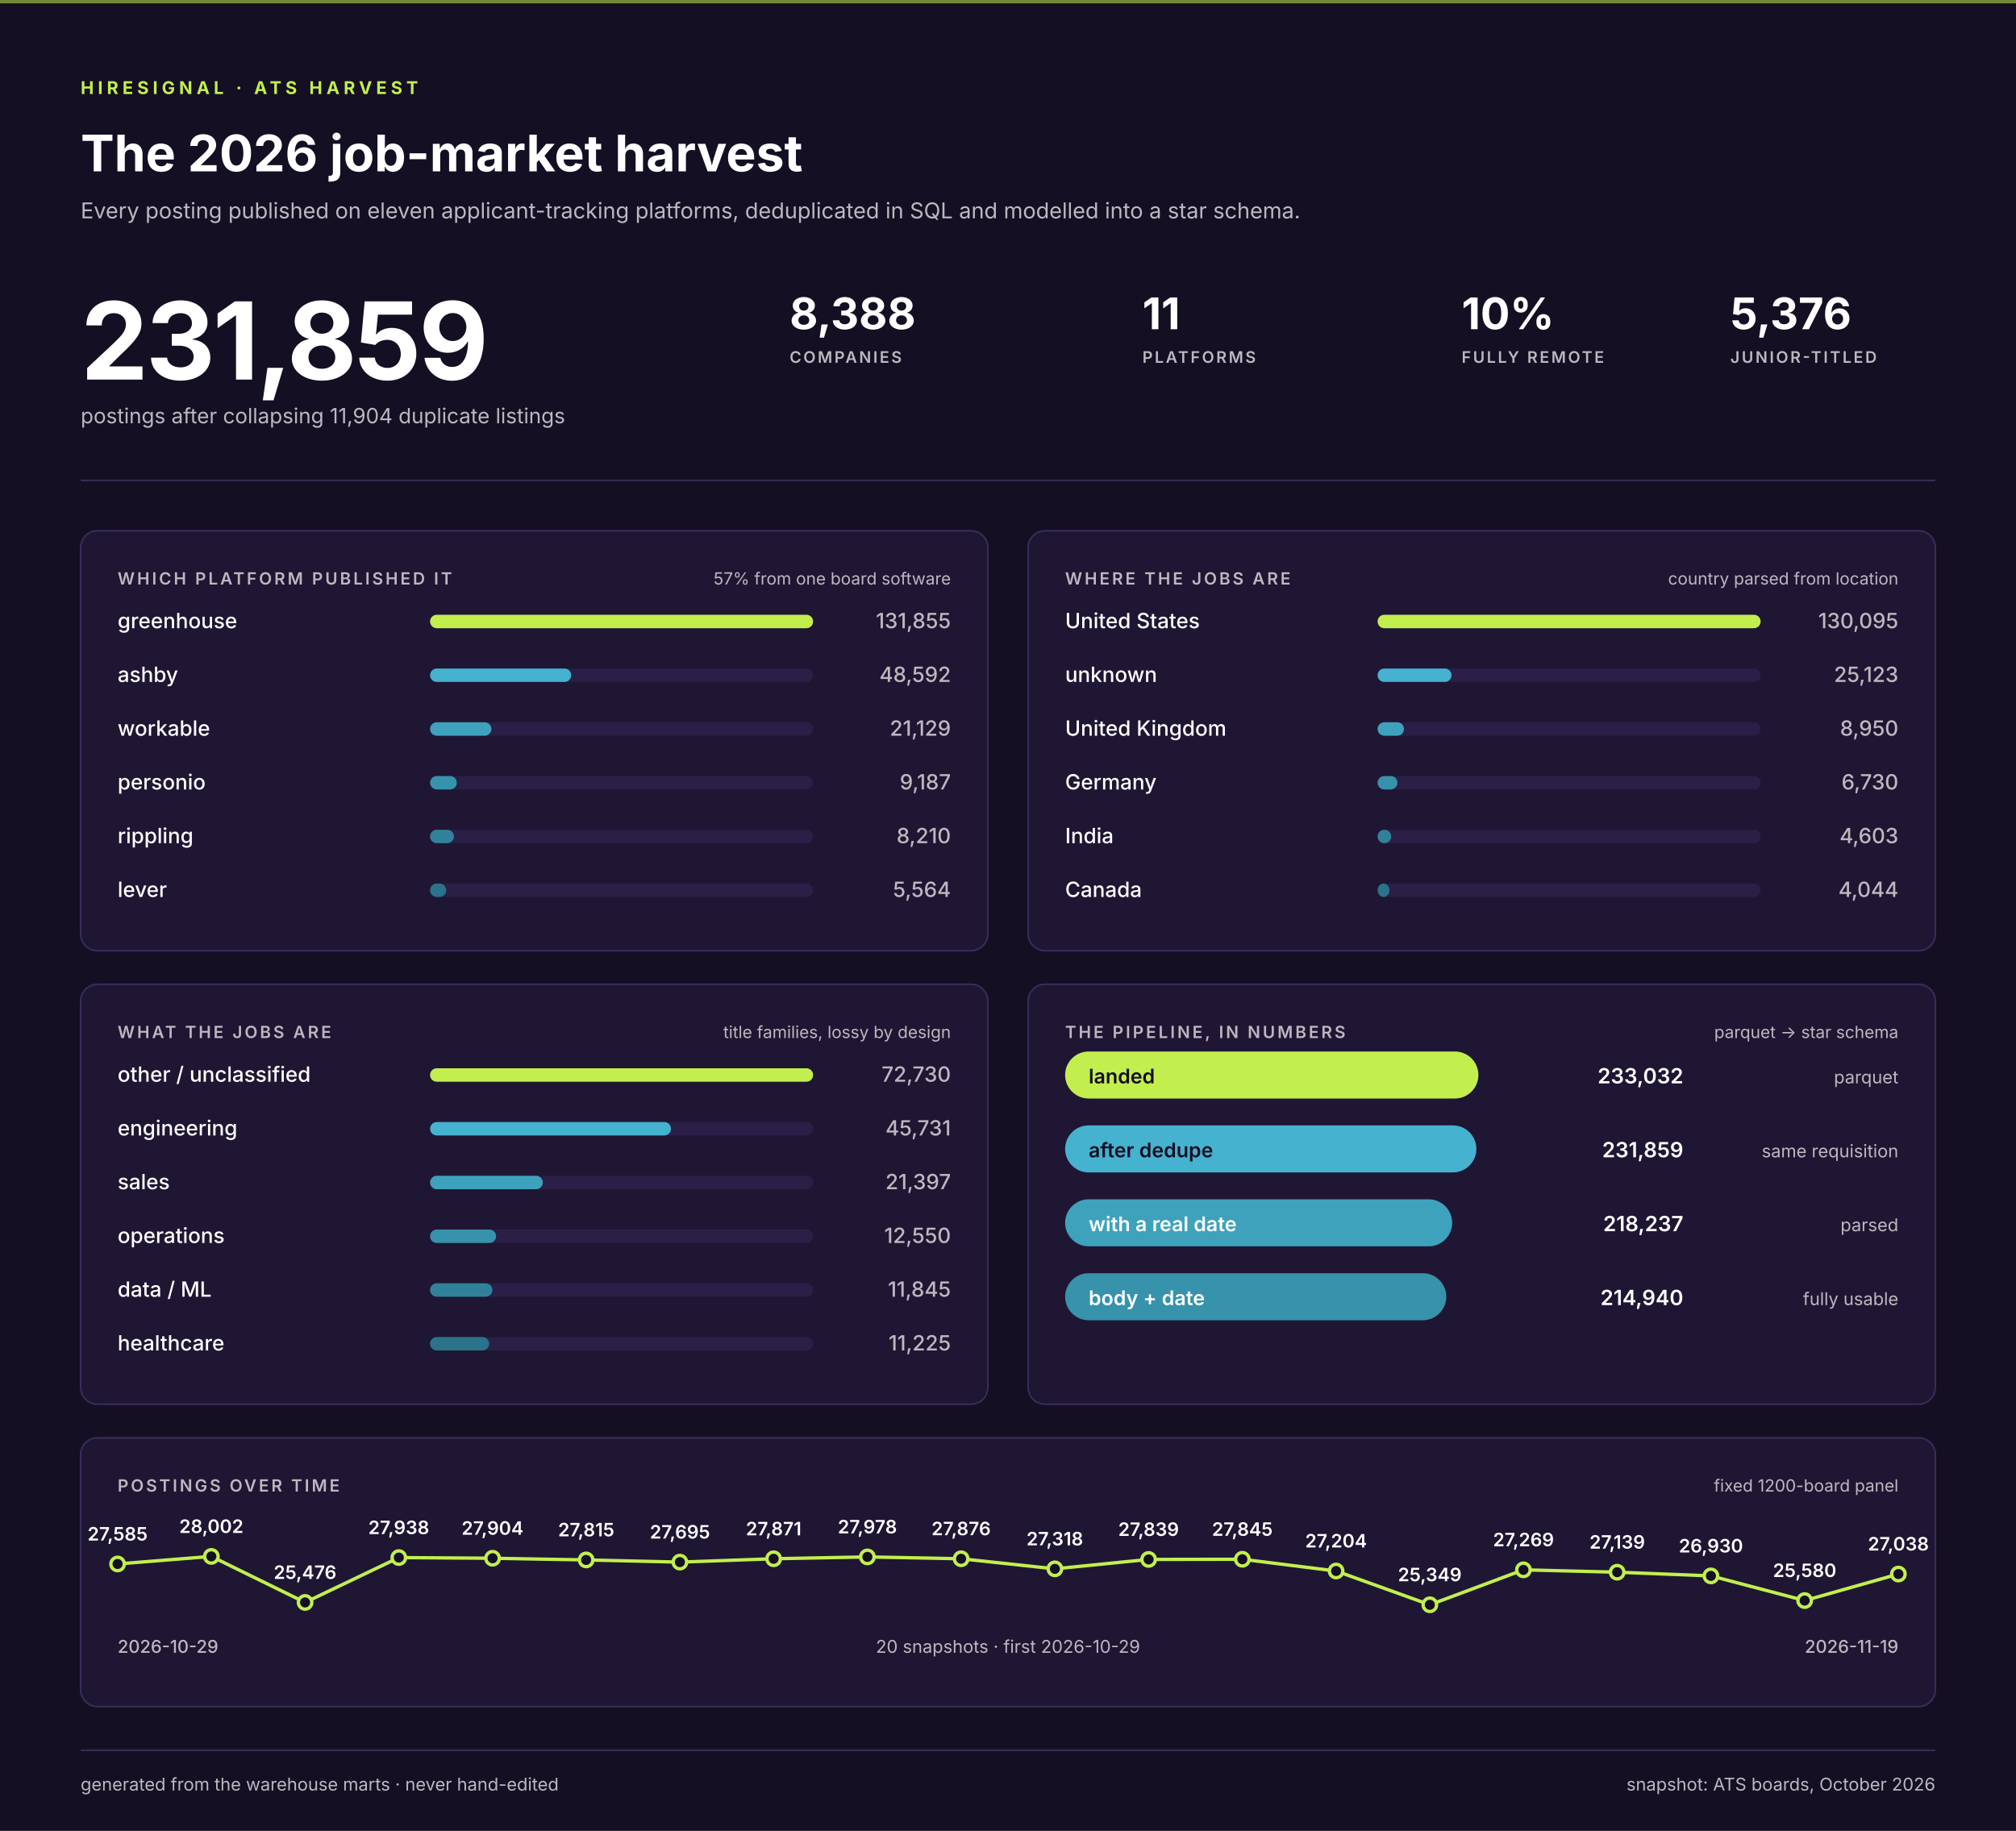
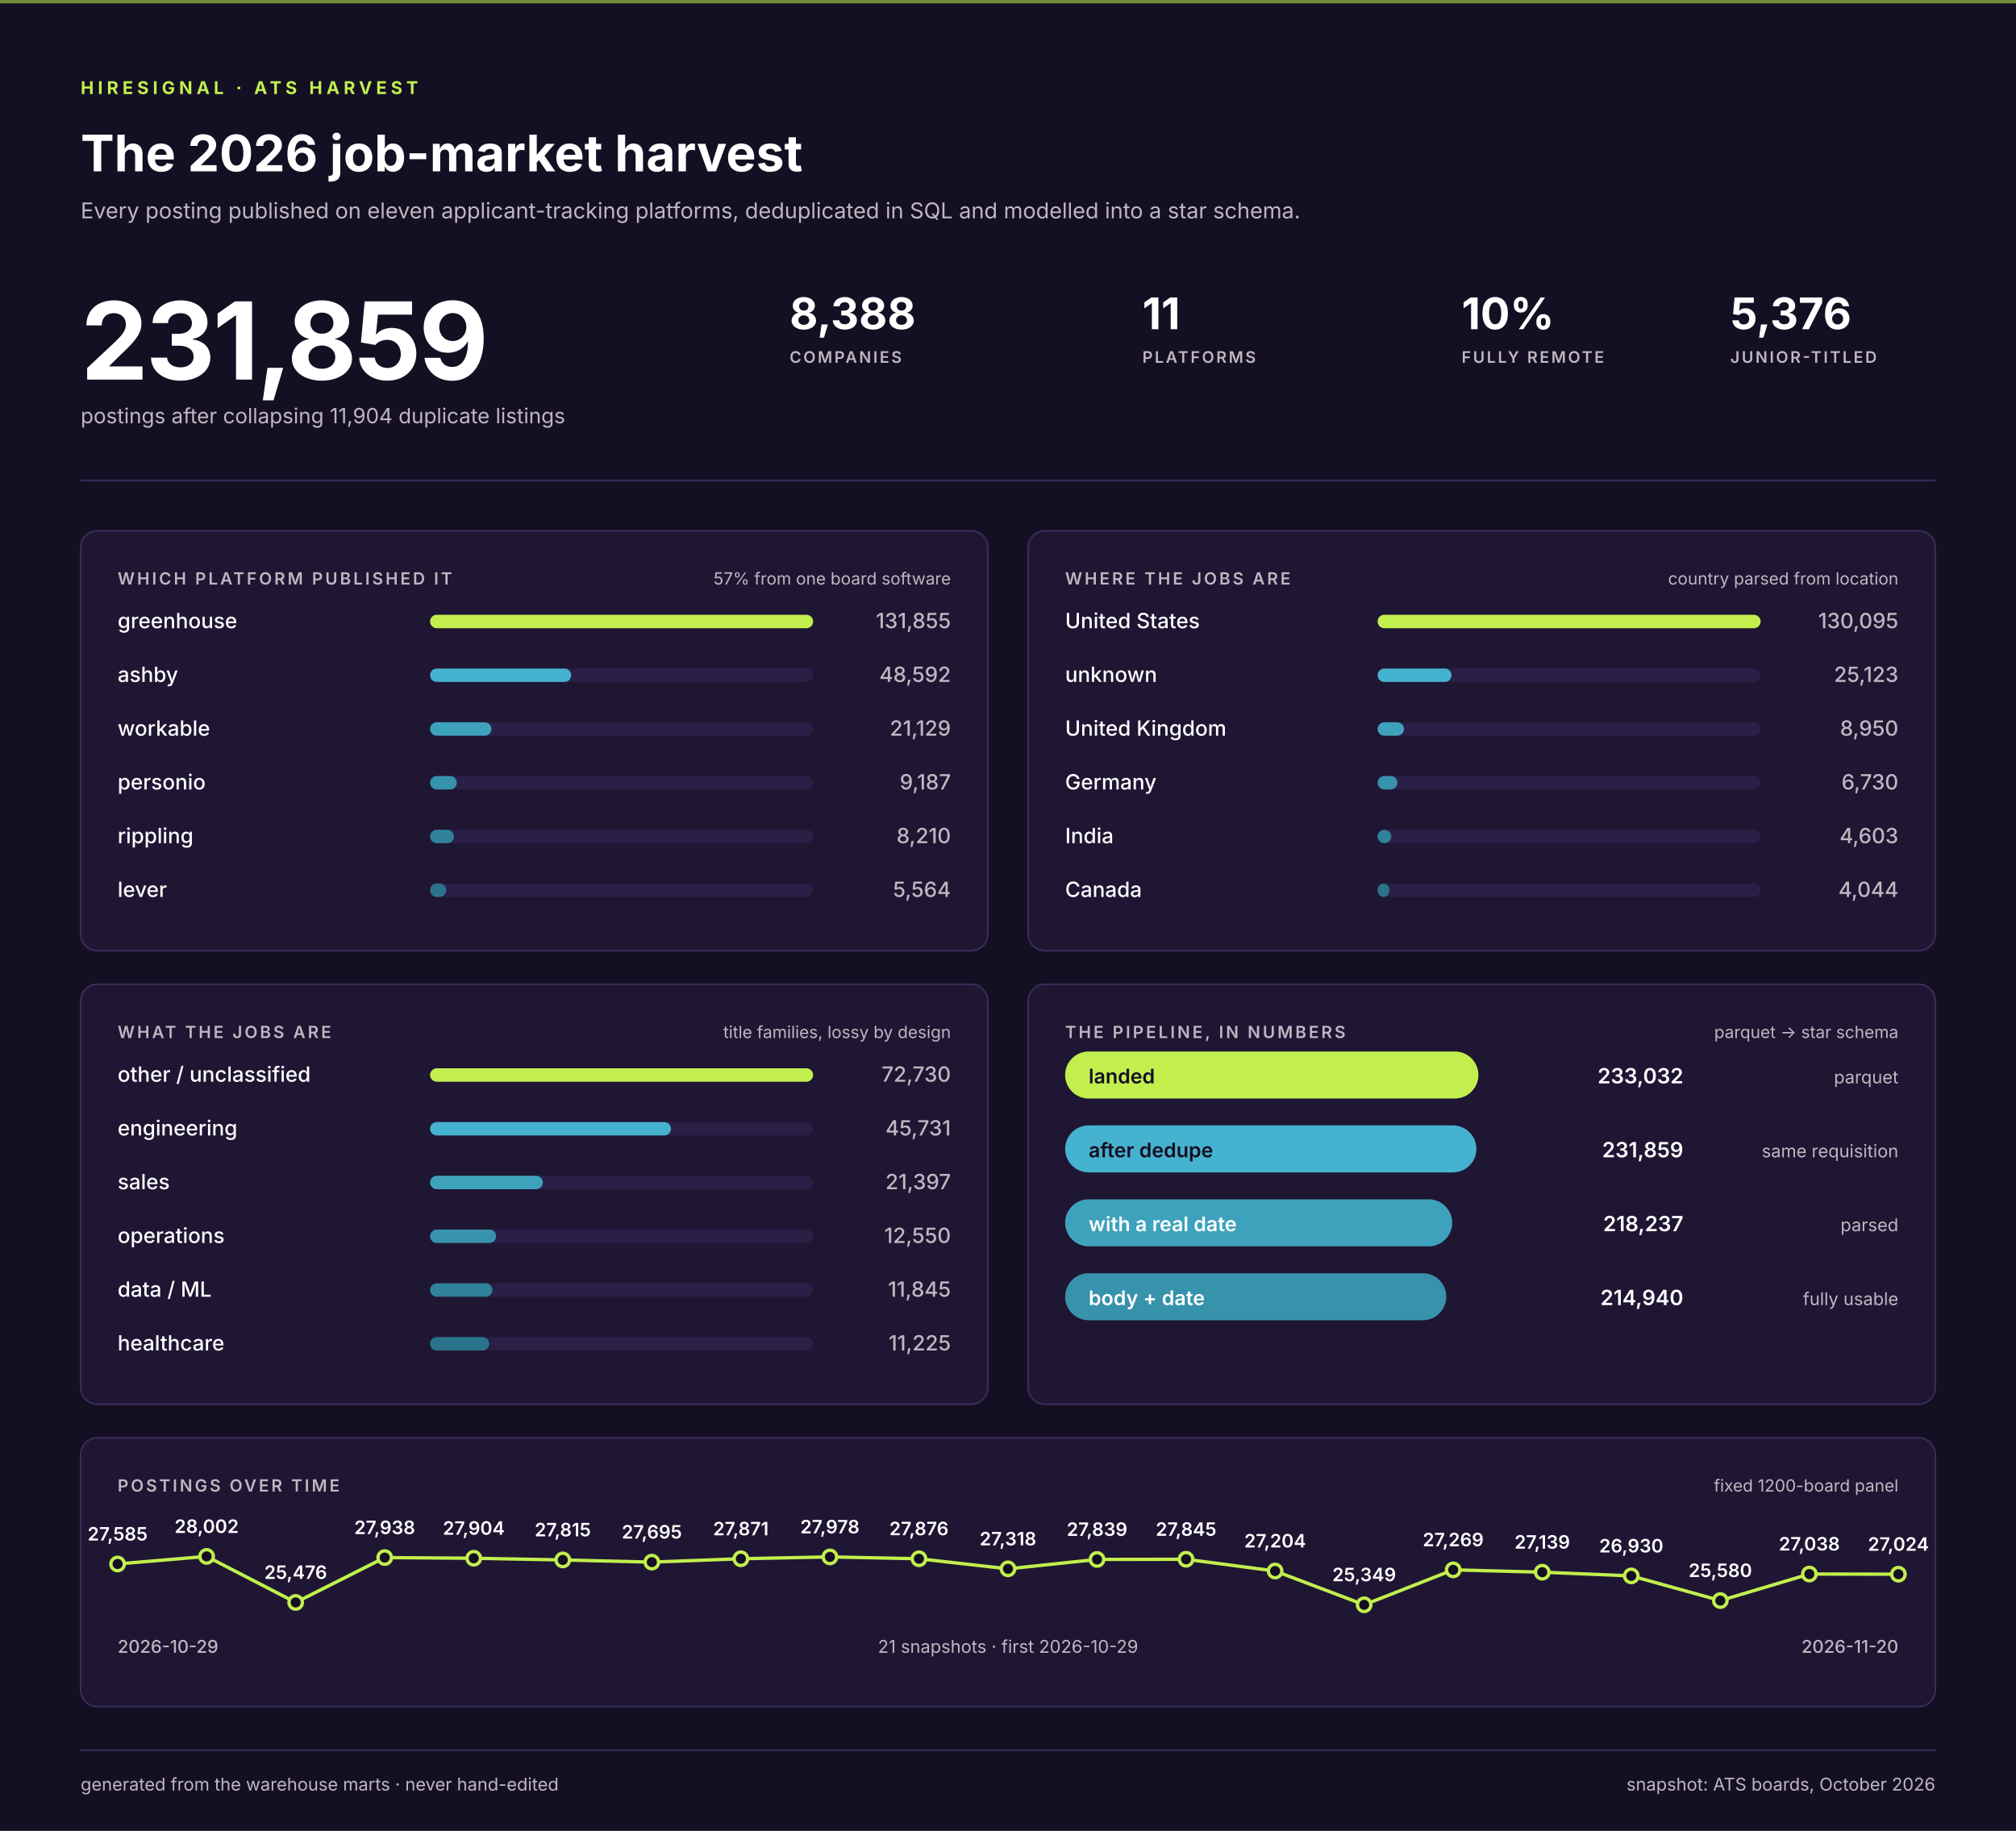
<svg xmlns="http://www.w3.org/2000/svg" width="1200" height="1090" viewBox="0 0 1200 1090" role="img" aria-label="Job-market harvest dashboard">
  <rect x="0.0" y="0.0" width="1200.0" height="1090.0" rx="0" fill="#150f23" />
  <rect x="0" y="0" width="1200" height="2" fill="#c2ef4e" opacity="0.55" />
  <text x="48" y="56" font-family="Inter, -apple-system, Segoe UI, Helvetica, Arial, sans-serif" font-size="10.5" fill="#c2ef4e" font-weight="700" text-anchor="start" letter-spacing="2.4">HIRESIGNAL  ·  ATS HARVEST</text>
  <text x="48" y="102" font-family="Inter, -apple-system, Segoe UI, Helvetica, Arial, sans-serif" font-size="30" fill="#ffffff" font-weight="650" text-anchor="start">The 2026 job-market harvest</text>
  <text x="48" y="130" font-family="Inter, -apple-system, Segoe UI, Helvetica, Arial, sans-serif" font-size="13" fill="#bdb8c0" font-weight="400" text-anchor="start">Every posting published on eleven applicant-tracking platforms, deduplicated in SQL and modelled into a star schema.</text>
  <text x="48" y="226" font-family="Inter, -apple-system, Segoe UI, Helvetica, Arial, sans-serif" font-size="64" fill="#ffffff" font-weight="700" text-anchor="start" letter-spacing="-1.5">231,859</text>
  <text x="48" y="252" font-family="Inter, -apple-system, Segoe UI, Helvetica, Arial, sans-serif" font-size="12.5" fill="#bdb8c0" font-weight="400" text-anchor="start">postings after collapsing 11,904 duplicate listings</text>
  <text x="470" y="196" font-family="Inter, -apple-system, Segoe UI, Helvetica, Arial, sans-serif" font-size="26" fill="#ffffff" font-weight="650" text-anchor="start">8,388</text>
  <text x="470" y="216" font-family="Inter, -apple-system, Segoe UI, Helvetica, Arial, sans-serif" font-size="9.5" fill="#bdb8c0" font-weight="600" text-anchor="start" letter-spacing="1.2">COMPANIES</text>
  <text x="680" y="196" font-family="Inter, -apple-system, Segoe UI, Helvetica, Arial, sans-serif" font-size="26" fill="#ffffff" font-weight="650" text-anchor="start">11</text>
  <text x="680" y="216" font-family="Inter, -apple-system, Segoe UI, Helvetica, Arial, sans-serif" font-size="9.5" fill="#bdb8c0" font-weight="600" text-anchor="start" letter-spacing="1.2">PLATFORMS</text>
  <text x="870" y="196" font-family="Inter, -apple-system, Segoe UI, Helvetica, Arial, sans-serif" font-size="26" fill="#ffffff" font-weight="650" text-anchor="start">10%</text>
  <text x="870" y="216" font-family="Inter, -apple-system, Segoe UI, Helvetica, Arial, sans-serif" font-size="9.5" fill="#bdb8c0" font-weight="600" text-anchor="start" letter-spacing="1.2">FULLY REMOTE</text>
  <text x="1030" y="196" font-family="Inter, -apple-system, Segoe UI, Helvetica, Arial, sans-serif" font-size="26" fill="#ffffff" font-weight="650" text-anchor="start">5,376</text>
  <text x="1030" y="216" font-family="Inter, -apple-system, Segoe UI, Helvetica, Arial, sans-serif" font-size="9.5" fill="#bdb8c0" font-weight="600" text-anchor="start" letter-spacing="1.2">JUNIOR-TITLED</text>
  <line x1="48" y1="286" x2="1152" y2="286" stroke="#362d59" />
  <rect x="48.0" y="316.0" width="540.0" height="250.0" rx="10" fill="#1f1633" stroke="#362d59" />
  <text x="70" y="348" font-family="Inter, -apple-system, Segoe UI, Helvetica, Arial, sans-serif" font-size="10" fill="#bdb8c0" font-weight="600" text-anchor="start" letter-spacing="1.4">WHICH PLATFORM PUBLISHED IT</text>
  <text x="566" y="348" font-family="Inter, -apple-system, Segoe UI, Helvetica, Arial, sans-serif" font-size="10" fill="#bdb8c0" font-weight="400" text-anchor="end">57% from one board software</text>
  <text x="70" y="374.0" font-family="Inter, -apple-system, Segoe UI, Helvetica, Arial, sans-serif" font-size="12.5" fill="#ffffff" font-weight="450" text-anchor="start">greenhouse</text>
  <rect x="256.0" y="366.0" width="228.0" height="8.0" rx="4" fill="#2a1f47" />
  <rect x="256.0" y="366.0" width="228.0" height="8.0" rx="4" fill="#c2ef4e" />
  <text x="566" y="374.0" font-family="Inter, -apple-system, Segoe UI, Helvetica, Arial, sans-serif" font-size="12.5" fill="#bdb8c0" font-weight="500" text-anchor="end">131,855</text>
  <text x="70" y="406.0" font-family="Inter, -apple-system, Segoe UI, Helvetica, Arial, sans-serif" font-size="12.5" fill="#ffffff" font-weight="450" text-anchor="start">ashby</text>
  <rect x="256.0" y="398.0" width="228.0" height="8.0" rx="4" fill="#2a1f47" />
  <rect x="256.0" y="398.0" width="84.0" height="8.0" rx="4" fill="#45b2cf" />
  <text x="566" y="406.0" font-family="Inter, -apple-system, Segoe UI, Helvetica, Arial, sans-serif" font-size="12.5" fill="#bdb8c0" font-weight="500" text-anchor="end">48,592</text>
  <text x="70" y="438.0" font-family="Inter, -apple-system, Segoe UI, Helvetica, Arial, sans-serif" font-size="12.5" fill="#ffffff" font-weight="450" text-anchor="start">workable</text>
  <rect x="256.0" y="430.0" width="228.0" height="8.0" rx="4" fill="#2a1f47" />
  <rect x="256.0" y="430.0" width="36.5" height="8.0" rx="4" fill="#3ea2bd" />
  <text x="566" y="438.0" font-family="Inter, -apple-system, Segoe UI, Helvetica, Arial, sans-serif" font-size="12.5" fill="#bdb8c0" font-weight="500" text-anchor="end">21,129</text>
  <text x="70" y="470.0" font-family="Inter, -apple-system, Segoe UI, Helvetica, Arial, sans-serif" font-size="12.5" fill="#ffffff" font-weight="450" text-anchor="start">personio</text>
  <rect x="256.0" y="462.0" width="228.0" height="8.0" rx="4" fill="#2a1f47" />
  <rect x="256.0" y="462.0" width="15.9" height="8.0" rx="4" fill="#3792ac" />
  <text x="566" y="470.0" font-family="Inter, -apple-system, Segoe UI, Helvetica, Arial, sans-serif" font-size="12.5" fill="#bdb8c0" font-weight="500" text-anchor="end">9,187</text>
  <text x="70" y="502.0" font-family="Inter, -apple-system, Segoe UI, Helvetica, Arial, sans-serif" font-size="12.5" fill="#ffffff" font-weight="450" text-anchor="start">rippling</text>
  <rect x="256.0" y="494.0" width="228.0" height="8.0" rx="4" fill="#2a1f47" />
  <rect x="256.0" y="494.0" width="14.2" height="8.0" rx="4" fill="#30829b" />
  <text x="566" y="502.0" font-family="Inter, -apple-system, Segoe UI, Helvetica, Arial, sans-serif" font-size="12.5" fill="#bdb8c0" font-weight="500" text-anchor="end">8,210</text>
  <text x="70" y="534.0" font-family="Inter, -apple-system, Segoe UI, Helvetica, Arial, sans-serif" font-size="12.5" fill="#ffffff" font-weight="450" text-anchor="start">lever</text>
  <rect x="256.0" y="526.0" width="228.0" height="8.0" rx="4" fill="#2a1f47" />
  <rect x="256.0" y="526.0" width="9.6" height="8.0" rx="4" fill="#2a738a" />
  <text x="566" y="534.0" font-family="Inter, -apple-system, Segoe UI, Helvetica, Arial, sans-serif" font-size="12.5" fill="#bdb8c0" font-weight="500" text-anchor="end">5,564</text>
  <rect x="612.0" y="316.0" width="540.0" height="250.0" rx="10" fill="#1f1633" stroke="#362d59" />
  <text x="634" y="348" font-family="Inter, -apple-system, Segoe UI, Helvetica, Arial, sans-serif" font-size="10" fill="#bdb8c0" font-weight="600" text-anchor="start" letter-spacing="1.4">WHERE THE JOBS ARE</text>
  <text x="1130" y="348" font-family="Inter, -apple-system, Segoe UI, Helvetica, Arial, sans-serif" font-size="10" fill="#bdb8c0" font-weight="400" text-anchor="end">country parsed from location</text>
  <text x="634" y="374.0" font-family="Inter, -apple-system, Segoe UI, Helvetica, Arial, sans-serif" font-size="12.5" fill="#ffffff" font-weight="450" text-anchor="start">United States</text>
  <rect x="820.0" y="366.0" width="228.0" height="8.0" rx="4" fill="#2a1f47" />
  <rect x="820.0" y="366.0" width="228.0" height="8.0" rx="4" fill="#c2ef4e" />
  <text x="1130" y="374.0" font-family="Inter, -apple-system, Segoe UI, Helvetica, Arial, sans-serif" font-size="12.5" fill="#bdb8c0" font-weight="500" text-anchor="end">130,095</text>
  <text x="634" y="406.0" font-family="Inter, -apple-system, Segoe UI, Helvetica, Arial, sans-serif" font-size="12.5" fill="#ffffff" font-weight="450" text-anchor="start">unknown</text>
  <rect x="820.0" y="398.0" width="228.0" height="8.0" rx="4" fill="#2a1f47" />
  <rect x="820.0" y="398.0" width="44.0" height="8.0" rx="4" fill="#45b2cf" />
  <text x="1130" y="406.0" font-family="Inter, -apple-system, Segoe UI, Helvetica, Arial, sans-serif" font-size="12.5" fill="#bdb8c0" font-weight="500" text-anchor="end">25,123</text>
  <text x="634" y="438.0" font-family="Inter, -apple-system, Segoe UI, Helvetica, Arial, sans-serif" font-size="12.5" fill="#ffffff" font-weight="450" text-anchor="start">United Kingdom</text>
  <rect x="820.0" y="430.0" width="228.0" height="8.0" rx="4" fill="#2a1f47" />
  <rect x="820.0" y="430.0" width="15.7" height="8.0" rx="4" fill="#3ea2bd" />
  <text x="1130" y="438.0" font-family="Inter, -apple-system, Segoe UI, Helvetica, Arial, sans-serif" font-size="12.5" fill="#bdb8c0" font-weight="500" text-anchor="end">8,950</text>
  <text x="634" y="470.0" font-family="Inter, -apple-system, Segoe UI, Helvetica, Arial, sans-serif" font-size="12.5" fill="#ffffff" font-weight="450" text-anchor="start">Germany</text>
  <rect x="820.0" y="462.0" width="228.0" height="8.0" rx="4" fill="#2a1f47" />
  <rect x="820.0" y="462.0" width="11.8" height="8.0" rx="4" fill="#3792ac" />
  <text x="1130" y="470.0" font-family="Inter, -apple-system, Segoe UI, Helvetica, Arial, sans-serif" font-size="12.5" fill="#bdb8c0" font-weight="500" text-anchor="end">6,730</text>
  <text x="634" y="502.0" font-family="Inter, -apple-system, Segoe UI, Helvetica, Arial, sans-serif" font-size="12.5" fill="#ffffff" font-weight="450" text-anchor="start">India</text>
  <rect x="820.0" y="494.0" width="228.0" height="8.0" rx="4" fill="#2a1f47" />
  <rect x="820.0" y="494.0" width="8.1" height="8.0" rx="4" fill="#30829b" />
  <text x="1130" y="502.0" font-family="Inter, -apple-system, Segoe UI, Helvetica, Arial, sans-serif" font-size="12.5" fill="#bdb8c0" font-weight="500" text-anchor="end">4,603</text>
  <text x="634" y="534.0" font-family="Inter, -apple-system, Segoe UI, Helvetica, Arial, sans-serif" font-size="12.5" fill="#ffffff" font-weight="450" text-anchor="start">Canada</text>
  <rect x="820.0" y="526.0" width="228.0" height="8.0" rx="4" fill="#2a1f47" />
  <rect x="820.0" y="526.0" width="7.1" height="8.0" rx="4" fill="#2a738a" />
  <text x="1130" y="534.0" font-family="Inter, -apple-system, Segoe UI, Helvetica, Arial, sans-serif" font-size="12.5" fill="#bdb8c0" font-weight="500" text-anchor="end">4,044</text>
  <rect x="48.0" y="586.0" width="540.0" height="250.0" rx="10" fill="#1f1633" stroke="#362d59" />
  <text x="70" y="618" font-family="Inter, -apple-system, Segoe UI, Helvetica, Arial, sans-serif" font-size="10" fill="#bdb8c0" font-weight="600" text-anchor="start" letter-spacing="1.4">WHAT THE JOBS ARE</text>
  <text x="566" y="618" font-family="Inter, -apple-system, Segoe UI, Helvetica, Arial, sans-serif" font-size="10" fill="#bdb8c0" font-weight="400" text-anchor="end">title families, lossy by design</text>
  <text x="70" y="644.0" font-family="Inter, -apple-system, Segoe UI, Helvetica, Arial, sans-serif" font-size="12.5" fill="#ffffff" font-weight="450" text-anchor="start">other / unclassified</text>
  <rect x="256.0" y="636.0" width="228.0" height="8.0" rx="4" fill="#2a1f47" />
  <rect x="256.0" y="636.0" width="228.0" height="8.0" rx="4" fill="#c2ef4e" />
  <text x="566" y="644.0" font-family="Inter, -apple-system, Segoe UI, Helvetica, Arial, sans-serif" font-size="12.5" fill="#bdb8c0" font-weight="500" text-anchor="end">72,730</text>
  <text x="70" y="676.0" font-family="Inter, -apple-system, Segoe UI, Helvetica, Arial, sans-serif" font-size="12.5" fill="#ffffff" font-weight="450" text-anchor="start">engineering</text>
  <rect x="256.0" y="668.0" width="228.0" height="8.0" rx="4" fill="#2a1f47" />
  <rect x="256.0" y="668.0" width="143.4" height="8.0" rx="4" fill="#45b2cf" />
  <text x="566" y="676.0" font-family="Inter, -apple-system, Segoe UI, Helvetica, Arial, sans-serif" font-size="12.5" fill="#bdb8c0" font-weight="500" text-anchor="end">45,731</text>
  <text x="70" y="708.0" font-family="Inter, -apple-system, Segoe UI, Helvetica, Arial, sans-serif" font-size="12.5" fill="#ffffff" font-weight="450" text-anchor="start">sales</text>
  <rect x="256.0" y="700.0" width="228.0" height="8.0" rx="4" fill="#2a1f47" />
  <rect x="256.0" y="700.0" width="67.1" height="8.0" rx="4" fill="#3ea2bd" />
  <text x="566" y="708.0" font-family="Inter, -apple-system, Segoe UI, Helvetica, Arial, sans-serif" font-size="12.5" fill="#bdb8c0" font-weight="500" text-anchor="end">21,397</text>
  <text x="70" y="740.0" font-family="Inter, -apple-system, Segoe UI, Helvetica, Arial, sans-serif" font-size="12.5" fill="#ffffff" font-weight="450" text-anchor="start">operations</text>
  <rect x="256.0" y="732.0" width="228.0" height="8.0" rx="4" fill="#2a1f47" />
  <rect x="256.0" y="732.0" width="39.3" height="8.0" rx="4" fill="#3792ac" />
  <text x="566" y="740.0" font-family="Inter, -apple-system, Segoe UI, Helvetica, Arial, sans-serif" font-size="12.5" fill="#bdb8c0" font-weight="500" text-anchor="end">12,550</text>
  <text x="70" y="772.0" font-family="Inter, -apple-system, Segoe UI, Helvetica, Arial, sans-serif" font-size="12.5" fill="#ffffff" font-weight="450" text-anchor="start">data / ML</text>
  <rect x="256.0" y="764.0" width="228.0" height="8.0" rx="4" fill="#2a1f47" />
  <rect x="256.0" y="764.0" width="37.1" height="8.0" rx="4" fill="#30829b" />
  <text x="566" y="772.0" font-family="Inter, -apple-system, Segoe UI, Helvetica, Arial, sans-serif" font-size="12.5" fill="#bdb8c0" font-weight="500" text-anchor="end">11,845</text>
  <text x="70" y="804.0" font-family="Inter, -apple-system, Segoe UI, Helvetica, Arial, sans-serif" font-size="12.5" fill="#ffffff" font-weight="450" text-anchor="start">healthcare</text>
  <rect x="256.0" y="796.0" width="228.0" height="8.0" rx="4" fill="#2a1f47" />
  <rect x="256.0" y="796.0" width="35.2" height="8.0" rx="4" fill="#2a738a" />
  <text x="566" y="804.0" font-family="Inter, -apple-system, Segoe UI, Helvetica, Arial, sans-serif" font-size="12.5" fill="#bdb8c0" font-weight="500" text-anchor="end">11,225</text>
  <rect x="612.0" y="586.0" width="540.0" height="250.0" rx="10" fill="#1f1633" stroke="#362d59" />
  <text x="634" y="618" font-family="Inter, -apple-system, Segoe UI, Helvetica, Arial, sans-serif" font-size="10" fill="#bdb8c0" font-weight="600" text-anchor="start" letter-spacing="1.4">THE PIPELINE, IN NUMBERS</text>
  <text x="1130" y="618" font-family="Inter, -apple-system, Segoe UI, Helvetica, Arial, sans-serif" font-size="10" fill="#bdb8c0" font-weight="400" text-anchor="end">parquet → star schema</text>
  <rect x="634.0" y="626.0" width="246.0" height="28.0" rx="14" fill="#c2ef4e" />
  <text x="648" y="645" font-family="Inter, -apple-system, Segoe UI, Helvetica, Arial, sans-serif" font-size="12" fill="#150f23" font-weight="600" text-anchor="start">landed</text>
  <text x="1002" y="645" font-family="Inter, -apple-system, Segoe UI, Helvetica, Arial, sans-serif" font-size="12.5" fill="#ffffff" font-weight="600" text-anchor="end">233,032</text>
  <text x="1130" y="645" font-family="Inter, -apple-system, Segoe UI, Helvetica, Arial, sans-serif" font-size="10.5" fill="#bdb8c0" font-weight="400" text-anchor="end">parquet</text>
  <rect x="634.0" y="670.0" width="244.8" height="28.0" rx="14" fill="#45b2cf" />
  <text x="648" y="689" font-family="Inter, -apple-system, Segoe UI, Helvetica, Arial, sans-serif" font-size="12" fill="#150f23" font-weight="600" text-anchor="start">after dedupe</text>
  <text x="1002" y="689" font-family="Inter, -apple-system, Segoe UI, Helvetica, Arial, sans-serif" font-size="12.5" fill="#ffffff" font-weight="600" text-anchor="end">231,859</text>
  <text x="1130" y="689" font-family="Inter, -apple-system, Segoe UI, Helvetica, Arial, sans-serif" font-size="10.5" fill="#bdb8c0" font-weight="400" text-anchor="end">same requisition</text>
  <rect x="634.0" y="714.0" width="230.4" height="28.0" rx="14" fill="#3ea2bd" />
  <text x="648" y="733" font-family="Inter, -apple-system, Segoe UI, Helvetica, Arial, sans-serif" font-size="12" fill="#ffffff" font-weight="600" text-anchor="start">with a real date</text>
  <text x="1002" y="733" font-family="Inter, -apple-system, Segoe UI, Helvetica, Arial, sans-serif" font-size="12.5" fill="#ffffff" font-weight="600" text-anchor="end">218,237</text>
  <text x="1130" y="733" font-family="Inter, -apple-system, Segoe UI, Helvetica, Arial, sans-serif" font-size="10.5" fill="#bdb8c0" font-weight="400" text-anchor="end">parsed</text>
  <rect x="634.0" y="758.0" width="226.9" height="28.0" rx="14" fill="#3792ac" />
  <text x="648" y="777" font-family="Inter, -apple-system, Segoe UI, Helvetica, Arial, sans-serif" font-size="12" fill="#ffffff" font-weight="600" text-anchor="start">body + date</text>
  <text x="1002" y="777" font-family="Inter, -apple-system, Segoe UI, Helvetica, Arial, sans-serif" font-size="12.5" fill="#ffffff" font-weight="600" text-anchor="end">214,940</text>
  <text x="1130" y="777" font-family="Inter, -apple-system, Segoe UI, Helvetica, Arial, sans-serif" font-size="10.5" fill="#bdb8c0" font-weight="400" text-anchor="end">fully usable</text>
  <rect x="48.0" y="856.0" width="1104.0" height="160.0" rx="10" fill="#1f1633" stroke="#362d59" />
  <text x="70" y="888" font-family="Inter, -apple-system, Segoe UI, Helvetica, Arial, sans-serif" font-size="10" fill="#bdb8c0" font-weight="600" text-anchor="start" letter-spacing="1.4">POSTINGS OVER TIME</text>
  <text x="1130" y="888" font-family="Inter, -apple-system, Segoe UI, Helvetica, Arial, sans-serif" font-size="10" fill="#bdb8c0" font-weight="400" text-anchor="end">fixed 1200-board panel</text>
-   <polyline fill="none" stroke="#c2ef4e" stroke-width="2" stroke-linejoin="round" stroke-linecap="round" points="70.0,931.1 125.8,926.6 181.6,954.0 237.4,927.3 293.2,927.7 348.9,928.7 404.7,930.0 460.5,928.0 516.3,926.9 572.1,928.0 627.9,934.0 683.7,928.4 739.5,928.3 795.3,935.3 851.1,955.4 906.8,934.6 962.6,936.0 1018.4,938.2 1074.2,952.9 1130.0,937.1" />
+   <polyline fill="none" stroke="#c2ef4e" stroke-width="2" stroke-linejoin="round" stroke-linecap="round" points="70.0,931.1 123.0,926.6 176.0,954.0 229.0,927.3 282.0,927.7 335.0,928.7 388.0,930.0 441.0,928.0 494.0,926.9 547.0,928.0 600.0,934.0 653.0,928.4 706.0,928.3 759.0,935.3 812.0,955.4 865.0,934.6 918.0,936.0 971.0,938.2 1024.0,952.9 1077.0,937.1 1130.0,937.2" />
  <circle cx="70.0" cy="931.1" r="4" fill="#150f23" stroke="#c2ef4e" stroke-width="2" />
  <text x="70.0" y="917.144" font-family="Inter, -apple-system, Segoe UI, Helvetica, Arial, sans-serif" font-size="11" fill="#ffffff" font-weight="600" text-anchor="middle">27,585</text>
-   <circle cx="125.8" cy="926.6" r="4" fill="#150f23" stroke="#c2ef4e" stroke-width="2" />
-   <text x="125.789" y="912.625" font-family="Inter, -apple-system, Segoe UI, Helvetica, Arial, sans-serif" font-size="11" fill="#ffffff" font-weight="600" text-anchor="middle">28,002</text>
-   <circle cx="181.6" cy="954.0" r="4" fill="#150f23" stroke="#c2ef4e" stroke-width="2" />
-   <text x="181.579" y="939.999" font-family="Inter, -apple-system, Segoe UI, Helvetica, Arial, sans-serif" font-size="11" fill="#ffffff" font-weight="600" text-anchor="middle">25,476</text>
-   <circle cx="237.4" cy="927.3" r="4" fill="#150f23" stroke="#c2ef4e" stroke-width="2" />
-   <text x="237.368" y="913.319" font-family="Inter, -apple-system, Segoe UI, Helvetica, Arial, sans-serif" font-size="11" fill="#ffffff" font-weight="600" text-anchor="middle">27,938</text>
-   <circle cx="293.2" cy="927.7" r="4" fill="#150f23" stroke="#c2ef4e" stroke-width="2" />
-   <text x="293.158" y="913.687" font-family="Inter, -apple-system, Segoe UI, Helvetica, Arial, sans-serif" font-size="11" fill="#ffffff" font-weight="600" text-anchor="middle">27,904</text>
-   <circle cx="348.9" cy="928.7" r="4" fill="#150f23" stroke="#c2ef4e" stroke-width="2" />
-   <text x="348.947" y="914.651" font-family="Inter, -apple-system, Segoe UI, Helvetica, Arial, sans-serif" font-size="11" fill="#ffffff" font-weight="600" text-anchor="middle">27,815</text>
-   <circle cx="404.7" cy="930.0" r="4" fill="#150f23" stroke="#c2ef4e" stroke-width="2" />
-   <text x="404.737" y="915.952" font-family="Inter, -apple-system, Segoe UI, Helvetica, Arial, sans-serif" font-size="11" fill="#ffffff" font-weight="600" text-anchor="middle">27,695</text>
-   <circle cx="460.5" cy="928.0" r="4" fill="#150f23" stroke="#c2ef4e" stroke-width="2" />
-   <text x="460.526" y="914.045" font-family="Inter, -apple-system, Segoe UI, Helvetica, Arial, sans-serif" font-size="11" fill="#ffffff" font-weight="600" text-anchor="middle">27,871</text>
-   <circle cx="516.3" cy="926.9" r="4" fill="#150f23" stroke="#c2ef4e" stroke-width="2" />
-   <text x="516.316" y="912.885" font-family="Inter, -apple-system, Segoe UI, Helvetica, Arial, sans-serif" font-size="11" fill="#ffffff" font-weight="600" text-anchor="middle">27,978</text>
-   <circle cx="572.1" cy="928.0" r="4" fill="#150f23" stroke="#c2ef4e" stroke-width="2" />
-   <text x="572.105" y="913.99" font-family="Inter, -apple-system, Segoe UI, Helvetica, Arial, sans-serif" font-size="11" fill="#ffffff" font-weight="600" text-anchor="middle">27,876</text>
-   <circle cx="627.9" cy="934.0" r="4" fill="#150f23" stroke="#c2ef4e" stroke-width="2" />
-   <text x="627.895" y="920.037" font-family="Inter, -apple-system, Segoe UI, Helvetica, Arial, sans-serif" font-size="11" fill="#ffffff" font-weight="600" text-anchor="middle">27,318</text>
-   <circle cx="683.7" cy="928.4" r="4" fill="#150f23" stroke="#c2ef4e" stroke-width="2" />
-   <text x="683.684" y="914.391" font-family="Inter, -apple-system, Segoe UI, Helvetica, Arial, sans-serif" font-size="11" fill="#ffffff" font-weight="600" text-anchor="middle">27,839</text>
-   <circle cx="739.5" cy="928.3" r="4" fill="#150f23" stroke="#c2ef4e" stroke-width="2" />
-   <text x="739.474" y="914.326" font-family="Inter, -apple-system, Segoe UI, Helvetica, Arial, sans-serif" font-size="11" fill="#ffffff" font-weight="600" text-anchor="middle">27,845</text>
-   <circle cx="795.3" cy="935.3" r="4" fill="#150f23" stroke="#c2ef4e" stroke-width="2" />
-   <text x="795.263" y="921.273" font-family="Inter, -apple-system, Segoe UI, Helvetica, Arial, sans-serif" font-size="11" fill="#ffffff" font-weight="600" text-anchor="middle">27,204</text>
-   <circle cx="851.1" cy="955.4" r="4" fill="#150f23" stroke="#c2ef4e" stroke-width="2" />
-   <text x="851.053" y="941.375" font-family="Inter, -apple-system, Segoe UI, Helvetica, Arial, sans-serif" font-size="11" fill="#ffffff" font-weight="600" text-anchor="middle">25,349</text>
-   <circle cx="906.8" cy="934.6" r="4" fill="#150f23" stroke="#c2ef4e" stroke-width="2" />
-   <text x="906.842" y="920.568" font-family="Inter, -apple-system, Segoe UI, Helvetica, Arial, sans-serif" font-size="11" fill="#ffffff" font-weight="600" text-anchor="middle">27,269</text>
-   <circle cx="962.6" cy="936.0" r="4" fill="#150f23" stroke="#c2ef4e" stroke-width="2" />
-   <text x="962.632" y="921.977" font-family="Inter, -apple-system, Segoe UI, Helvetica, Arial, sans-serif" font-size="11" fill="#ffffff" font-weight="600" text-anchor="middle">27,139</text>
-   <circle cx="1018.4" cy="938.2" r="4" fill="#150f23" stroke="#c2ef4e" stroke-width="2" />
-   <text x="1018.421" y="924.242" font-family="Inter, -apple-system, Segoe UI, Helvetica, Arial, sans-serif" font-size="11" fill="#ffffff" font-weight="600" text-anchor="middle">26,930</text>
-   <circle cx="1074.2" cy="952.9" r="4" fill="#150f23" stroke="#c2ef4e" stroke-width="2" />
-   <text x="1074.211" y="938.872" font-family="Inter, -apple-system, Segoe UI, Helvetica, Arial, sans-serif" font-size="11" fill="#ffffff" font-weight="600" text-anchor="middle">25,580</text>
-   <circle cx="1130.0" cy="937.1" r="4" fill="#150f23" stroke="#c2ef4e" stroke-width="2" />
-   <text x="1130.0" y="923.072" font-family="Inter, -apple-system, Segoe UI, Helvetica, Arial, sans-serif" font-size="11" fill="#ffffff" font-weight="600" text-anchor="middle">27,038</text>
+   <circle cx="123.0" cy="926.6" r="4" fill="#150f23" stroke="#c2ef4e" stroke-width="2" />
+   <text x="123.0" y="912.625" font-family="Inter, -apple-system, Segoe UI, Helvetica, Arial, sans-serif" font-size="11" fill="#ffffff" font-weight="600" text-anchor="middle">28,002</text>
+   <circle cx="176.0" cy="954.0" r="4" fill="#150f23" stroke="#c2ef4e" stroke-width="2" />
+   <text x="176.0" y="939.999" font-family="Inter, -apple-system, Segoe UI, Helvetica, Arial, sans-serif" font-size="11" fill="#ffffff" font-weight="600" text-anchor="middle">25,476</text>
+   <circle cx="229.0" cy="927.3" r="4" fill="#150f23" stroke="#c2ef4e" stroke-width="2" />
+   <text x="229.0" y="913.319" font-family="Inter, -apple-system, Segoe UI, Helvetica, Arial, sans-serif" font-size="11" fill="#ffffff" font-weight="600" text-anchor="middle">27,938</text>
+   <circle cx="282.0" cy="927.7" r="4" fill="#150f23" stroke="#c2ef4e" stroke-width="2" />
+   <text x="282.0" y="913.687" font-family="Inter, -apple-system, Segoe UI, Helvetica, Arial, sans-serif" font-size="11" fill="#ffffff" font-weight="600" text-anchor="middle">27,904</text>
+   <circle cx="335.0" cy="928.7" r="4" fill="#150f23" stroke="#c2ef4e" stroke-width="2" />
+   <text x="335.0" y="914.651" font-family="Inter, -apple-system, Segoe UI, Helvetica, Arial, sans-serif" font-size="11" fill="#ffffff" font-weight="600" text-anchor="middle">27,815</text>
+   <circle cx="388.0" cy="930.0" r="4" fill="#150f23" stroke="#c2ef4e" stroke-width="2" />
+   <text x="388.0" y="915.952" font-family="Inter, -apple-system, Segoe UI, Helvetica, Arial, sans-serif" font-size="11" fill="#ffffff" font-weight="600" text-anchor="middle">27,695</text>
+   <circle cx="441.0" cy="928.0" r="4" fill="#150f23" stroke="#c2ef4e" stroke-width="2" />
+   <text x="441.0" y="914.045" font-family="Inter, -apple-system, Segoe UI, Helvetica, Arial, sans-serif" font-size="11" fill="#ffffff" font-weight="600" text-anchor="middle">27,871</text>
+   <circle cx="494.0" cy="926.9" r="4" fill="#150f23" stroke="#c2ef4e" stroke-width="2" />
+   <text x="494.0" y="912.885" font-family="Inter, -apple-system, Segoe UI, Helvetica, Arial, sans-serif" font-size="11" fill="#ffffff" font-weight="600" text-anchor="middle">27,978</text>
+   <circle cx="547.0" cy="928.0" r="4" fill="#150f23" stroke="#c2ef4e" stroke-width="2" />
+   <text x="547.0" y="913.99" font-family="Inter, -apple-system, Segoe UI, Helvetica, Arial, sans-serif" font-size="11" fill="#ffffff" font-weight="600" text-anchor="middle">27,876</text>
+   <circle cx="600.0" cy="934.0" r="4" fill="#150f23" stroke="#c2ef4e" stroke-width="2" />
+   <text x="600.0" y="920.037" font-family="Inter, -apple-system, Segoe UI, Helvetica, Arial, sans-serif" font-size="11" fill="#ffffff" font-weight="600" text-anchor="middle">27,318</text>
+   <circle cx="653.0" cy="928.4" r="4" fill="#150f23" stroke="#c2ef4e" stroke-width="2" />
+   <text x="653.0" y="914.391" font-family="Inter, -apple-system, Segoe UI, Helvetica, Arial, sans-serif" font-size="11" fill="#ffffff" font-weight="600" text-anchor="middle">27,839</text>
+   <circle cx="706.0" cy="928.3" r="4" fill="#150f23" stroke="#c2ef4e" stroke-width="2" />
+   <text x="706.0" y="914.326" font-family="Inter, -apple-system, Segoe UI, Helvetica, Arial, sans-serif" font-size="11" fill="#ffffff" font-weight="600" text-anchor="middle">27,845</text>
+   <circle cx="759.0" cy="935.3" r="4" fill="#150f23" stroke="#c2ef4e" stroke-width="2" />
+   <text x="759.0" y="921.273" font-family="Inter, -apple-system, Segoe UI, Helvetica, Arial, sans-serif" font-size="11" fill="#ffffff" font-weight="600" text-anchor="middle">27,204</text>
+   <circle cx="812.0" cy="955.4" r="4" fill="#150f23" stroke="#c2ef4e" stroke-width="2" />
+   <text x="812.0" y="941.375" font-family="Inter, -apple-system, Segoe UI, Helvetica, Arial, sans-serif" font-size="11" fill="#ffffff" font-weight="600" text-anchor="middle">25,349</text>
+   <circle cx="865.0" cy="934.6" r="4" fill="#150f23" stroke="#c2ef4e" stroke-width="2" />
+   <text x="865.0" y="920.568" font-family="Inter, -apple-system, Segoe UI, Helvetica, Arial, sans-serif" font-size="11" fill="#ffffff" font-weight="600" text-anchor="middle">27,269</text>
+   <circle cx="918.0" cy="936.0" r="4" fill="#150f23" stroke="#c2ef4e" stroke-width="2" />
+   <text x="918.0" y="921.977" font-family="Inter, -apple-system, Segoe UI, Helvetica, Arial, sans-serif" font-size="11" fill="#ffffff" font-weight="600" text-anchor="middle">27,139</text>
+   <circle cx="971.0" cy="938.2" r="4" fill="#150f23" stroke="#c2ef4e" stroke-width="2" />
+   <text x="971.0" y="924.242" font-family="Inter, -apple-system, Segoe UI, Helvetica, Arial, sans-serif" font-size="11" fill="#ffffff" font-weight="600" text-anchor="middle">26,930</text>
+   <circle cx="1024.0" cy="952.9" r="4" fill="#150f23" stroke="#c2ef4e" stroke-width="2" />
+   <text x="1024.0" y="938.872" font-family="Inter, -apple-system, Segoe UI, Helvetica, Arial, sans-serif" font-size="11" fill="#ffffff" font-weight="600" text-anchor="middle">25,580</text>
+   <circle cx="1077.0" cy="937.1" r="4" fill="#150f23" stroke="#c2ef4e" stroke-width="2" />
+   <text x="1077.0" y="923.072" font-family="Inter, -apple-system, Segoe UI, Helvetica, Arial, sans-serif" font-size="11" fill="#ffffff" font-weight="600" text-anchor="middle">27,038</text>
+   <circle cx="1130.0" cy="937.2" r="4" fill="#150f23" stroke="#c2ef4e" stroke-width="2" />
+   <text x="1130.0" y="923.223" font-family="Inter, -apple-system, Segoe UI, Helvetica, Arial, sans-serif" font-size="11" fill="#ffffff" font-weight="600" text-anchor="middle">27,024</text>
  <text x="70" y="984" font-family="Inter, -apple-system, Segoe UI, Helvetica, Arial, sans-serif" font-size="10.5" fill="#bdb8c0" font-weight="500" text-anchor="start">2026-10-29</text>
-   <text x="1130" y="984" font-family="Inter, -apple-system, Segoe UI, Helvetica, Arial, sans-serif" font-size="10.5" fill="#bdb8c0" font-weight="500" text-anchor="end">2026-11-19</text>
-   <text x="600.0" y="984" font-family="Inter, -apple-system, Segoe UI, Helvetica, Arial, sans-serif" font-size="10.5" fill="#bdb8c0" font-weight="400" text-anchor="middle">20 snapshots · first 2026-10-29</text>
+   <text x="1130" y="984" font-family="Inter, -apple-system, Segoe UI, Helvetica, Arial, sans-serif" font-size="10.5" fill="#bdb8c0" font-weight="500" text-anchor="end">2026-11-20</text>
+   <text x="600.0" y="984" font-family="Inter, -apple-system, Segoe UI, Helvetica, Arial, sans-serif" font-size="10.5" fill="#bdb8c0" font-weight="400" text-anchor="middle">21 snapshots · first 2026-10-29</text>
  <line x1="48" y1="1042" x2="1152" y2="1042" stroke="#362d59" />
  <text x="48" y="1066" font-family="Inter, -apple-system, Segoe UI, Helvetica, Arial, sans-serif" font-size="10.5" fill="#bdb8c0" font-weight="400" text-anchor="start">generated from the warehouse marts · never hand-edited</text>
  <text x="1152" y="1066" font-family="Inter, -apple-system, Segoe UI, Helvetica, Arial, sans-serif" font-size="10.5" fill="#bdb8c0" font-weight="400" text-anchor="end">snapshot: ATS boards, October 2026</text>
</svg>
